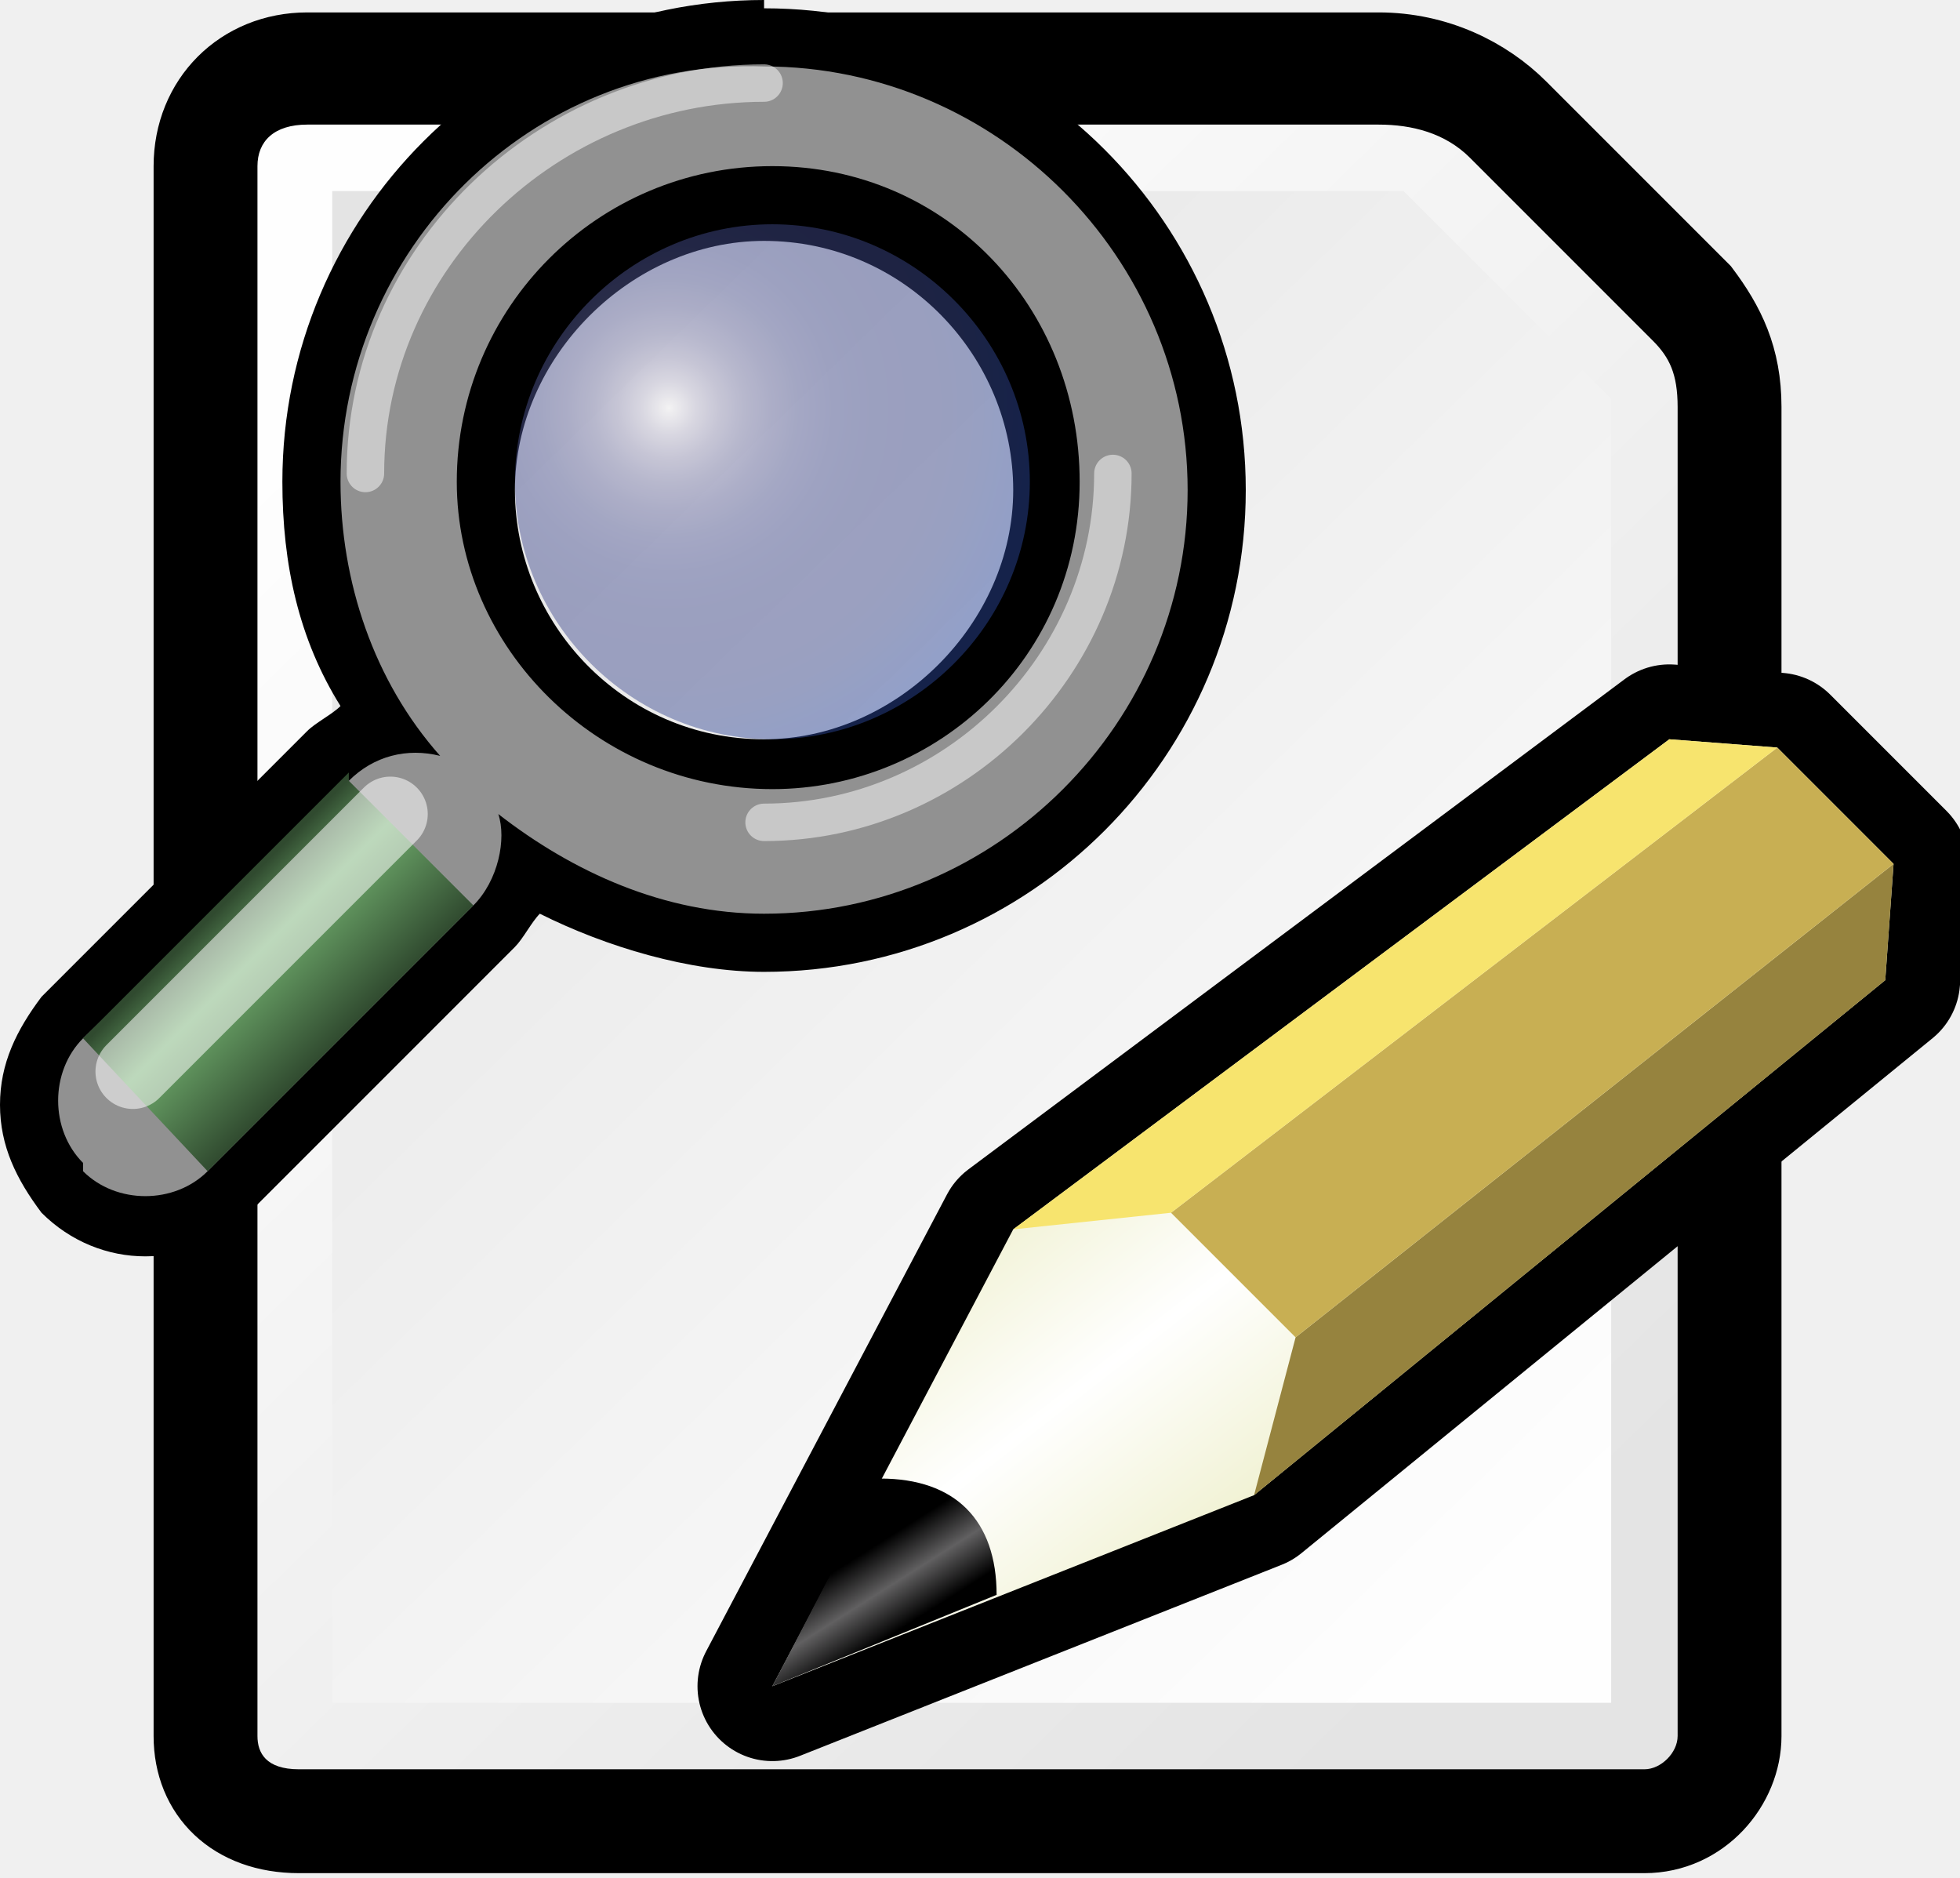
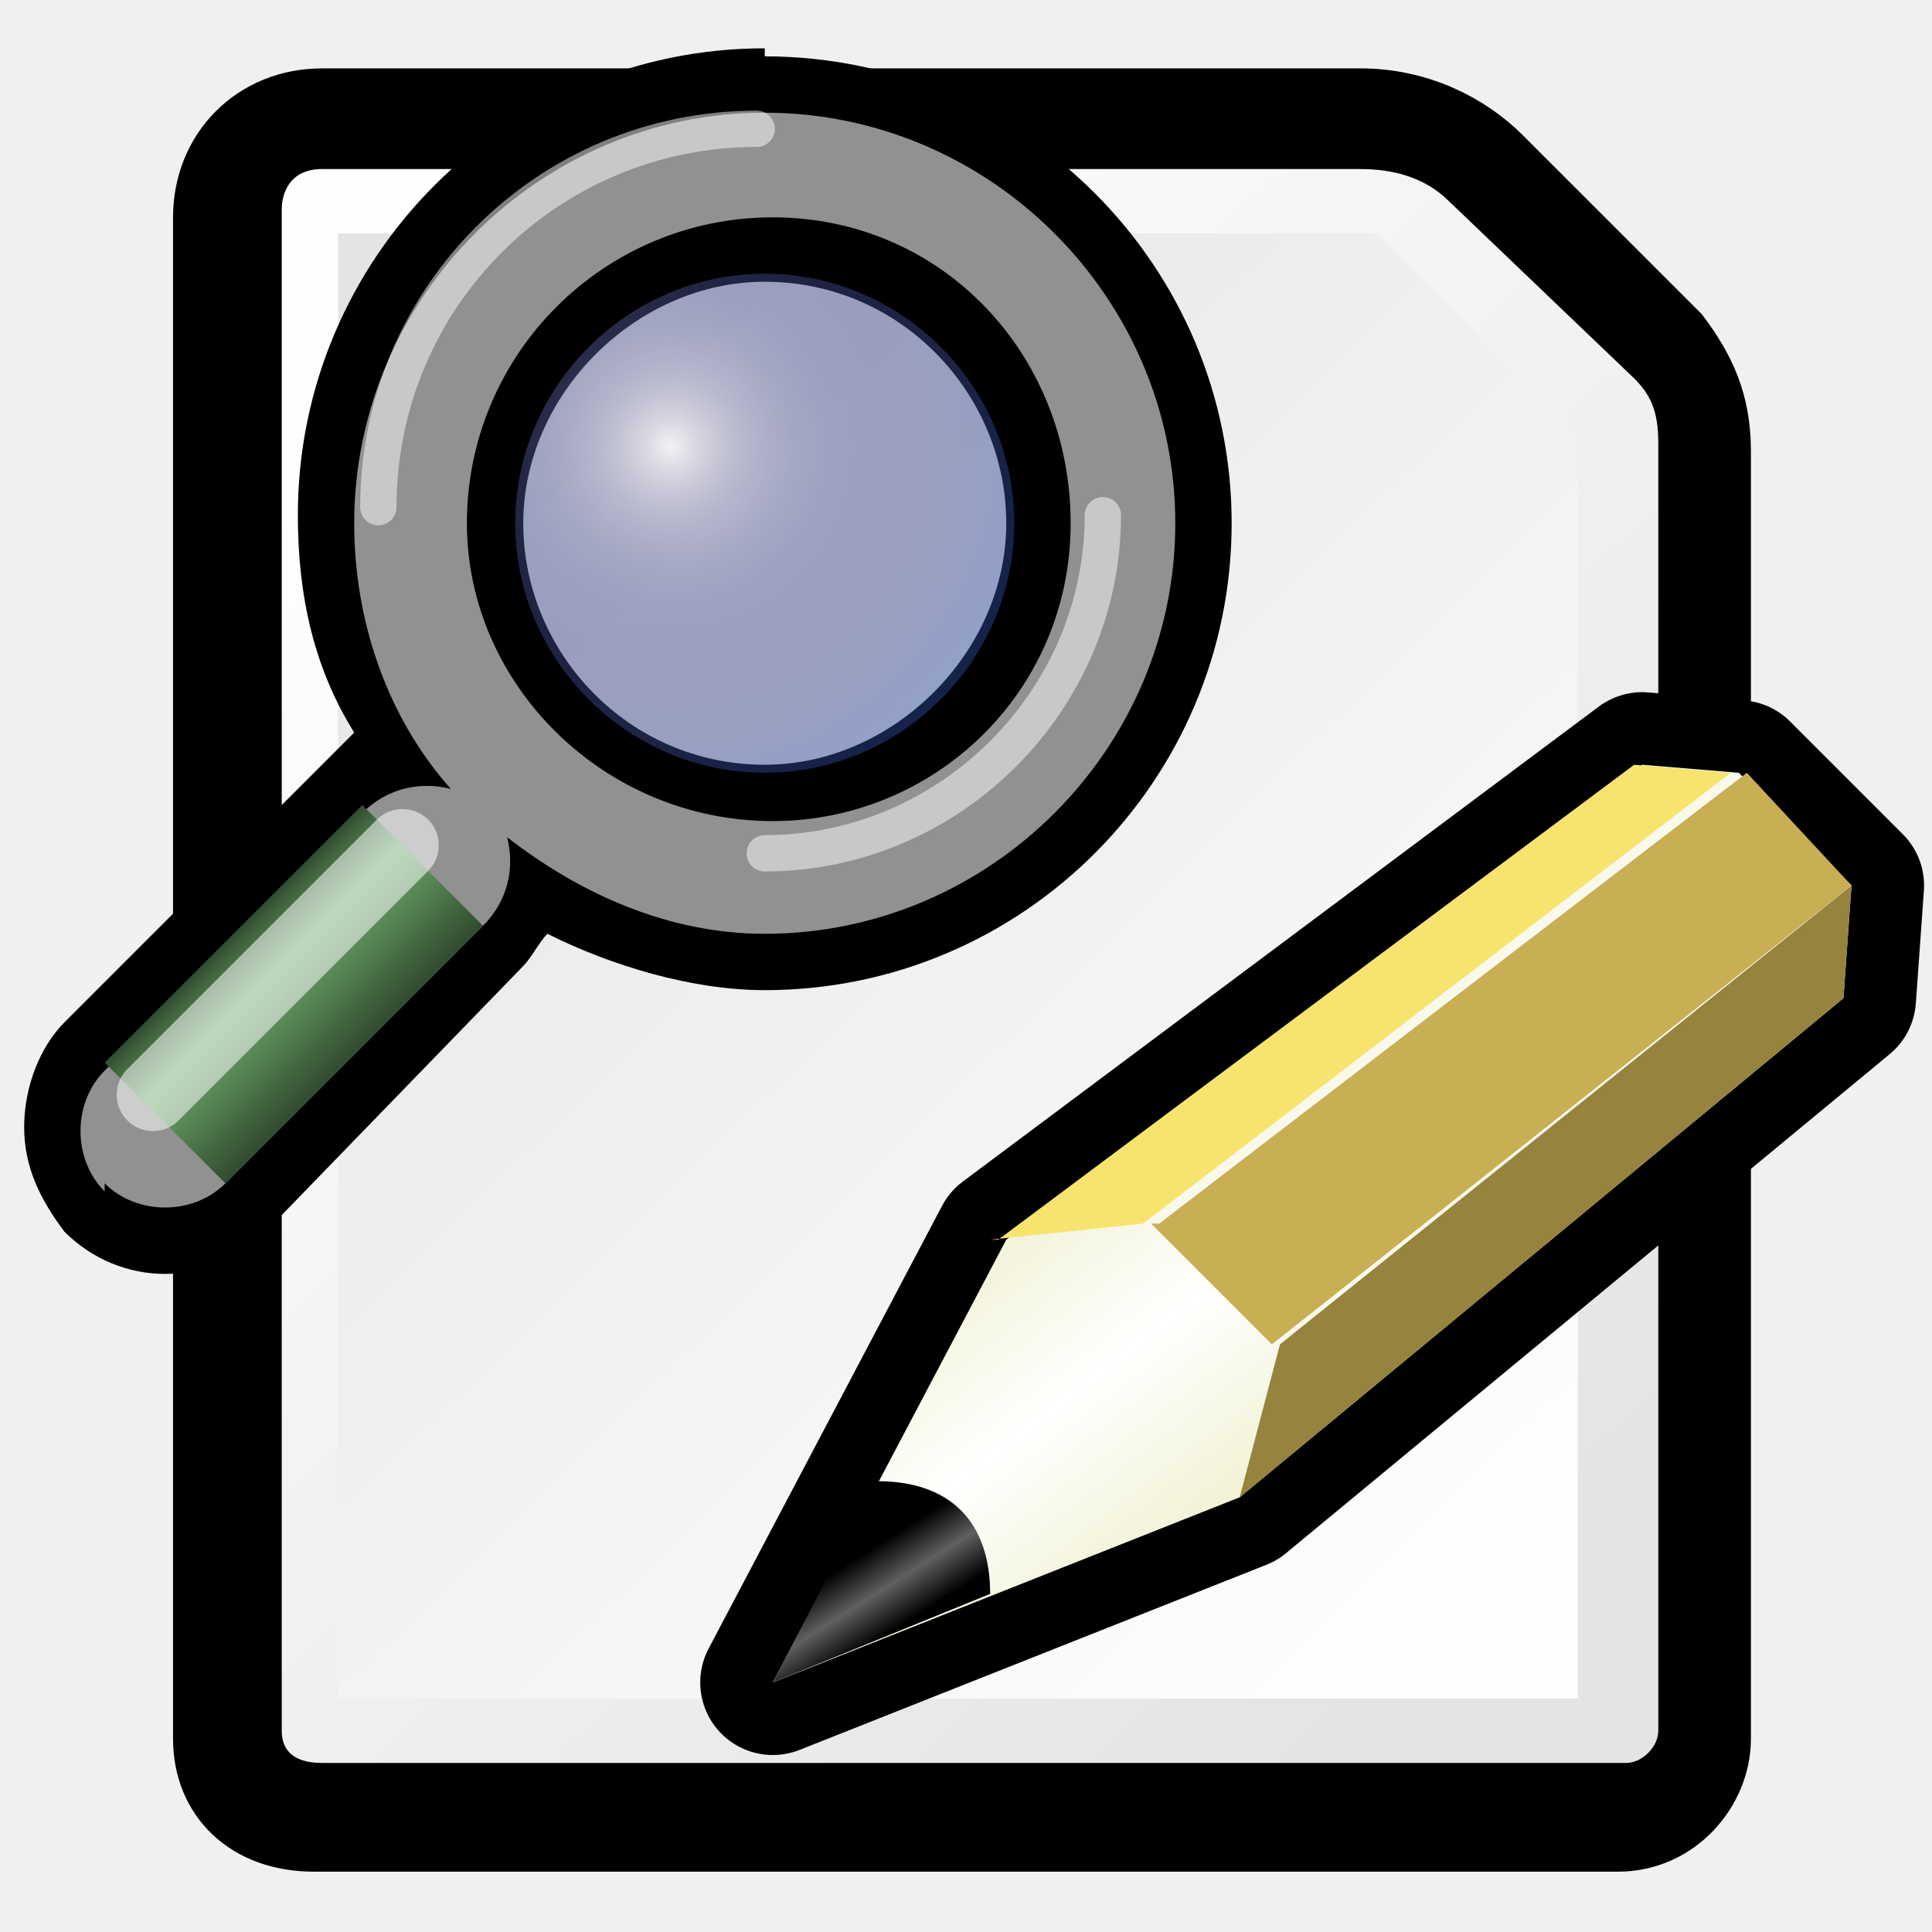
- <svg width="23.6px" height="22.6px" viewBox="0 0 23.6 22.6" xml:space="preserve">
+ <svg width="24pt" height="24pt" viewBox="0 0 24 24" xml:space="preserve">
  <g id="Layer_x0020_2" style="fill-rule:nonzero;clip-rule:nonzero;fill:none;stroke:#FFFFFF;stroke-width:0.451;stroke-linecap:round;stroke-miterlimit:4;">
-     <path style="fill:#000000;stroke:#000000;stroke-width:0.901;stroke-linecap:butt;" d="M3.7,0.6C2.9,0.6,2.3,1.2,2.3,2v18.9c0,0.7,0.5,1.2,1.3,1.2h16.2c0.7,0,1.2-0.6,1.2-1.2v-16c0-0.6-0.2-1-0.5-1.4l-2.2-2.2c-0.4-0.4-1-0.7-1.7-0.7H3.7z" />
-     <linearGradient id="aigrd1" gradientUnits="userSpaceOnUse" x1="18.148" y1="19.3" x2="3.938" y2="4.754">
+     <path style="fill:#000000;stroke:#000000;stroke-width:0.901;stroke-linecap:butt;" d="M4,1.3c-0.8,0-1.4,0.6-1.4,1.4v18.9c0,0.7,0.5,1.2,1.3,1.2h16.2c0.7,0,1.2-0.6,1.2-1.2v-16c0-0.6-0.2-1-0.5-1.4l-2.2-2.2c-0.4-0.4-1-0.7-1.7-0.7H4z" />
+     <linearGradient id="aigrd1" gradientUnits="userSpaceOnUse" x1="18.428" y1="19.933" x2="4.217" y2="5.387">
      <stop offset="0" style="stop-color:#E4E4E4" />
      <stop offset="1" style="stop-color:#FEFEFE" />
    </linearGradient>
-     <path style="fill:url(#aigrd1);stroke:none;" d="M16.6,1.5H3.7C3.3,1.5,3.1,1.7,3.1,2v18.9c0,0.2,0.1,0.4,0.5,0.4h16.2c0.2,0,0.4-0.2,0.4-0.4v-16c0-0.4-0.1-0.6-0.3-0.8l-2.2-2.2c-0.3-0.3-0.7-0.4-1.1-0.4z" />
-     <linearGradient id="aigrd2" gradientUnits="userSpaceOnUse" x1="3.722" y1="4.476" x2="18.091" y2="19.217">
+     <path style="fill:url(#aigrd1);stroke:none;" d="M16.9,2.1H4c-0.4,0-0.5,0.3-0.5,0.5v18.9c0,0.2,0.1,0.4,0.5,0.4h16.2c0.2,0,0.4-0.2,0.4-0.4v-16c0-0.4-0.1-0.6-0.3-0.8L18,2.5c-0.3-0.3-0.7-0.4-1.1-0.4z" />
+     <linearGradient id="aigrd2" gradientUnits="userSpaceOnUse" x1="4.002" y1="5.108" x2="18.37" y2="19.849">
      <stop offset="0" style="stop-color:#E4E4E4" />
      <stop offset="1" style="stop-color:#FEFEFE" />
    </linearGradient>
-     <path style="fill:url(#aigrd2);stroke:none;" d="M4,2.3C4,3.8,4,19,4,20.5c1.5,0,13.9,0,15.4,0c0-1.5,0-15.1,0-15.7c-0.4-0.4-2.1-2.1-2.5-2.5c-0.6,0-11.5,0-12.9,0z" />
-     <path style="stroke:#000000;stroke-width:1.803;stroke-linejoin:round;" d="M9.3,20.3l2.9-5.5l7.9-5.9L21.4,9l1.4,1.4l-0.1,1.4L15.1,18l-5.8,2.3z" />
-     <linearGradient id="aigrd3" gradientUnits="userSpaceOnUse" x1="162.504" y1="-7.47" x2="166.68" y2="-10.702" gradientTransform="matrix(0 -1 1 0 24.6431 179.3286)">
+     <path style="fill:url(#aigrd2);stroke:none;" d="M4.2,2.9c0,1.5,0,16.8,0,18.2c1.5,0,13.9,0,15.4,0c0-1.5,0-15.1,0-15.7c-0.4-0.4-2.1-2.1-2.5-2.5c-0.6,0-11.5,0-12.9,0z" />
+     <path style="stroke:#000000;stroke-width:1.803;stroke-linejoin:round;" d="M9.6,20.9l2.9-5.5l7.9-5.9l1.2,0.1L23,11l-0.1,1.4l-7.5,6.2l-5.8,2.3z" />
+     <linearGradient id="aigrd3" gradientUnits="userSpaceOnUse" x1="162.783" y1="-6.837" x2="166.959" y2="-10.069" gradientTransform="matrix(0 -1 1 0 24.29 180.2402)">
      <stop offset="0" style="stop-color:#EFF0CE" />
      <stop offset="0.5" style="stop-color:#FFFFFF" />
      <stop offset="1" style="stop-color:#EFF0CE" />
    </linearGradient>
-     <path style="fill:url(#aigrd3);stroke:none;" d="M9.3,20.3l2.9-5.5l7.9-5.9L21.4,9l1.4,1.4l-0.1,1.4L15.1,18l-5.8,2.3z" />
-     <path style="fill:#96833E;stroke:none;" d="M15.6,16.1l7.2-5.7l-0.1,1.4L15.1,18l0.5-1.9z" />
-     <path style="fill:#C8AF53;stroke:none;" d="M14.1,14.6L21.4,9l1.4,1.4l-7.2,5.7l-1.5-1.5z" />
-     <path style="fill:#F7E46E;stroke:none;" d="M12.2,14.8l7.9-5.9L21.4,9l-7.3,5.6l-1.9,0.2z" />
-     <linearGradient id="aigrd4" gradientUnits="userSpaceOnUse" x1="159.585" y1="-14.004" x2="160.443" y2="-14.548" gradientTransform="matrix(0 -1 1 0 24.6431 179.3286)">
+     <path style="fill:url(#aigrd3);stroke:none;" d="M9.6,20.9l2.9-5.5l7.9-5.9l1.2,0.1L23,11l-0.1,1.4l-7.5,6.2l-5.8,2.3z" />
+     <path style="fill:#96833E;stroke:none;" d="M15.9,16.7L23,11l-0.1,1.4l-7.5,6.2l0.5-1.9z" />
+     <path style="fill:#C8AF53;stroke:none;" d="M14.4,15.2l7.3-5.6L23,11l-7.2,5.7l-1.5-1.5z" />
+     <path style="fill:#F7E46E;stroke:none;" d="M12.4,15.4l7.9-5.9l1.2,0.1l-7.3,5.6l-1.9,0.2z" />
+     <linearGradient id="aigrd4" gradientUnits="userSpaceOnUse" x1="159.864" y1="-13.372" x2="160.722" y2="-13.915" gradientTransform="matrix(0 -1 1 0 24.29 180.2402)">
      <stop offset="0" style="stop-color:#000000" />
      <stop offset="0.5" style="stop-color:#616061" />
      <stop offset="1" style="stop-color:#000000" />
    </linearGradient>
-     <path style="fill:url(#aigrd4);stroke:none;" d="M10.6,17.8c0.9,0,1.4,0.5,1.4,1.4l-2.7,1.1l1.3-2.5z" />
-     <path style="fill:#000000;stroke:none;" d="M9.2,0C6,0,3.4,2.6,3.4,5.8c0,1,0.2,1.9,0.7,2.7C4,8.6,3.8,8.7,3.7,8.8L0.5,12C0.2,12.4,0,12.8,0,13.3c0,0.5,0.2,0.9,0.5,1.3c0.7,0.7,1.8,0.7,2.5,0l3.2-3.2c0.1-0.1,0.2-0.3,0.3-0.4c0.8,0.4,1.8,0.7,2.7,0.7c3.2,0,5.8-2.6,5.8-5.8    c0-3.2-2.6-5.8-5.8-5.8z M9.2,8.9c-1.7,0-3-1.4-3-3s1.4-3,3-3c1.7,0,3,1.4,3,3s-1.4,3-3,3z" />
-     <path style="fill:#919191;stroke:none;" d="M1,14.1c0.4,0.4,1.1,0.4,1.5,0l3.2-3.2C6,10.6,6.1,10.1,6,9.8c0.9,0.7,2,1.2,3.2,1.2c2.8,0,5.1-2.3,5.1-5.1c0-2.8-2.3-5.1-5.1-5.1C6.4,0.7,4.1,3,4.1,5.8c0,1.2,0.4,2.4,1.2,3.3C4.9,9,4.5,9.1,4.2,9.4L1,12.5c-0.4,0.4-0.4,1.1,0,1.5z     M5.5,5.8c0-2.1,1.7-3.8,3.8-3.8c2.1,0,3.7,1.7,3.7,3.8s-1.7,3.7-3.7,3.7c-2.1,0-3.8-1.7-3.8-3.7z" />
-     <linearGradient id="aigrd5" gradientUnits="userSpaceOnUse" x1="-5.618" y1="10.95" x2="-7.139" y2="12.471" gradientTransform="matrix(-1 0 0 1 -2.9922 0)">
+     <path style="fill:url(#aigrd4);stroke:none;" d="M10.9,18.4c0.9,0,1.4,0.5,1.4,1.4l-2.7,1.1l1.3-2.5z" />
+     <path style="fill:#000000;stroke:none;" d="M9.5,0.6c-3.2,0-5.8,2.6-5.8,5.8c0,1,0.2,1.9,0.7,2.7C4.2,9.3,4.1,9.4,4,9.5l-3.2,3.2c-0.3,0.3-0.5,0.8-0.5,1.3c0,0.5,0.2,0.9,0.5,1.3c0.7,0.7,1.8,0.7,2.5,0L6.5,12c0.1-0.1,0.2-0.3,0.3-0.4c0.8,0.4,1.8,0.7,2.7,0.7c3.2,0,5.8-2.6,5.8-5.8    c0-3.2-2.6-5.8-5.8-5.8z M9.5,9.5c-1.7,0-3-1.4-3-3s1.4-3,3-3c1.7,0,3,1.4,3,3s-1.4,3-3,3z" />
+     <path style="fill:#919191;stroke:none;" d="M1.3,14.7c0.4,0.4,1.1,0.4,1.5,0L6,11.5c0.3-0.3,0.4-0.7,0.3-1.1c0.9,0.7,2,1.2,3.2,1.2c2.8,0,5.1-2.3,5.1-5.1c0-2.8-2.3-5.1-5.1-5.1c-2.8,0-5.1,2.3-5.1,5.1c0,1.2,0.4,2.4,1.2,3.3c-0.4-0.1-0.8,0-1.1,0.3l-3.2,3.2c-0.4,0.4-0.4,1.1,0,1.5z     M5.8,6.5c0-2.1,1.7-3.8,3.8-3.8c2.1,0,3.7,1.7,3.7,3.8s-1.7,3.7-3.7,3.7c-2.1,0-3.8-1.7-3.8-3.7z" />
+     <linearGradient id="aigrd5" gradientUnits="userSpaceOnUse" x1="-5.339" y1="11.582" x2="-6.86" y2="13.103" gradientTransform="matrix(-1 0 0 1 -2.4336 0)">
      <stop offset="0" style="stop-color:#304A2F" />
      <stop offset="0.332" style="stop-color:#6FAB6C" />
      <stop offset="1" style="stop-color:#304A2F" />
    </linearGradient>
-     <path style="fill:url(#aigrd5);stroke:none;" d="M4.2,9.4l1.5,1.5l-3.2,3.2L1,12.5l3.2-3.2z" />
-     <path style="opacity:0.54;stroke-width:0.901;" d="M4.7,9.8l-3.1,3.1" />
-     <path style="opacity:0.5;" d="M9.2,1C6.6,1,4.4,3.1,4.4,5.7" />
-     <path style="opacity:0.5;" d="M9.2,9.9c2.3,0,4.2-1.9,4.2-4.2" />
-     <radialGradient id="aigrd6" cx="-11.046" cy="4.912" r="4.433" fx="-11.046" fy="4.912" gradientTransform="matrix(-1 0 0 1 -2.9922 0)" gradientUnits="userSpaceOnUse">
+     <path style="fill:url(#aigrd5);stroke:none;" d="M4.5,10L6,11.5l-3.2,3.2l-1.5-1.5L4.5,10z" />
+     <path style="opacity:0.54;stroke-width:0.901;" d="M5,10.5l-3.1,3.1" />
+     <path style="opacity:0.5;" d="M9.4,1.6c-2.6,0-4.7,2.1-4.7,4.7" />
+     <path style="opacity:0.5;" d="M9.5,10.6c2.3,0,4.2-1.9,4.2-4.2" />
+     <radialGradient id="aigrd6" cx="-10.767" cy="5.544" r="4.433" fx="-10.767" fy="5.544" gradientTransform="matrix(-1 0 0 1 -2.4336 0)" gradientUnits="userSpaceOnUse">
      <stop offset="0" style="stop-color:#FFFFFF" />
      <stop offset="1.256170e-002" style="stop-color:#F5F3F8" />
      <stop offset="7.182755e-002" style="stop-color:#C7C4D9" />
      <stop offset="0.136" style="stop-color:#A19FC1" />
      <stop offset="0.203" style="stop-color:#8182AF" />
      <stop offset="0.276" style="stop-color:#696CA2" />
      <stop offset="0.355" style="stop-color:#555C99" />
      <stop offset="0.444" style="stop-color:#495193" />
      <stop offset="0.552" style="stop-color:#424C8F" />
      <stop offset="0.73" style="stop-color:#3F4A8E" />
      <stop offset="0.839" style="stop-color:#3A4A92" />
      <stop offset="0.997" style="stop-color:#2C499E" />
      <stop offset="1" style="stop-color:#2C499E" />
    </radialGradient>
-     <path style="opacity:0.47;fill:url(#aigrd6);stroke:none;" d="M6.2,5.8c0,1.7,1.4,3.1,3.1,3.1c1.7,0,3.1-1.4,3.1-3.1c0-1.7-1.4-3.1-3.1-3.1c-1.7,0-3.1,1.4-3.1,3.1z" />
+     <path style="opacity:0.47;fill:url(#aigrd6);stroke:none;" d="M6.4,6.5c0,1.7,1.4,3.1,3.1,3.1c1.7,0,3.1-1.4,3.1-3.1c0-1.7-1.4-3.1-3.1-3.1c-1.7,0-3.1,1.4-3.1,3.1z" />
+   </g>
+   <g id="Layer_x0020_3" style="fill-rule:nonzero;clip-rule:nonzero;stroke:#000000;stroke-miterlimit:4;">
+     <path style="fill:none;stroke:none;" d="M24,24H0V0h24v24z" />
  </g>
</svg>
